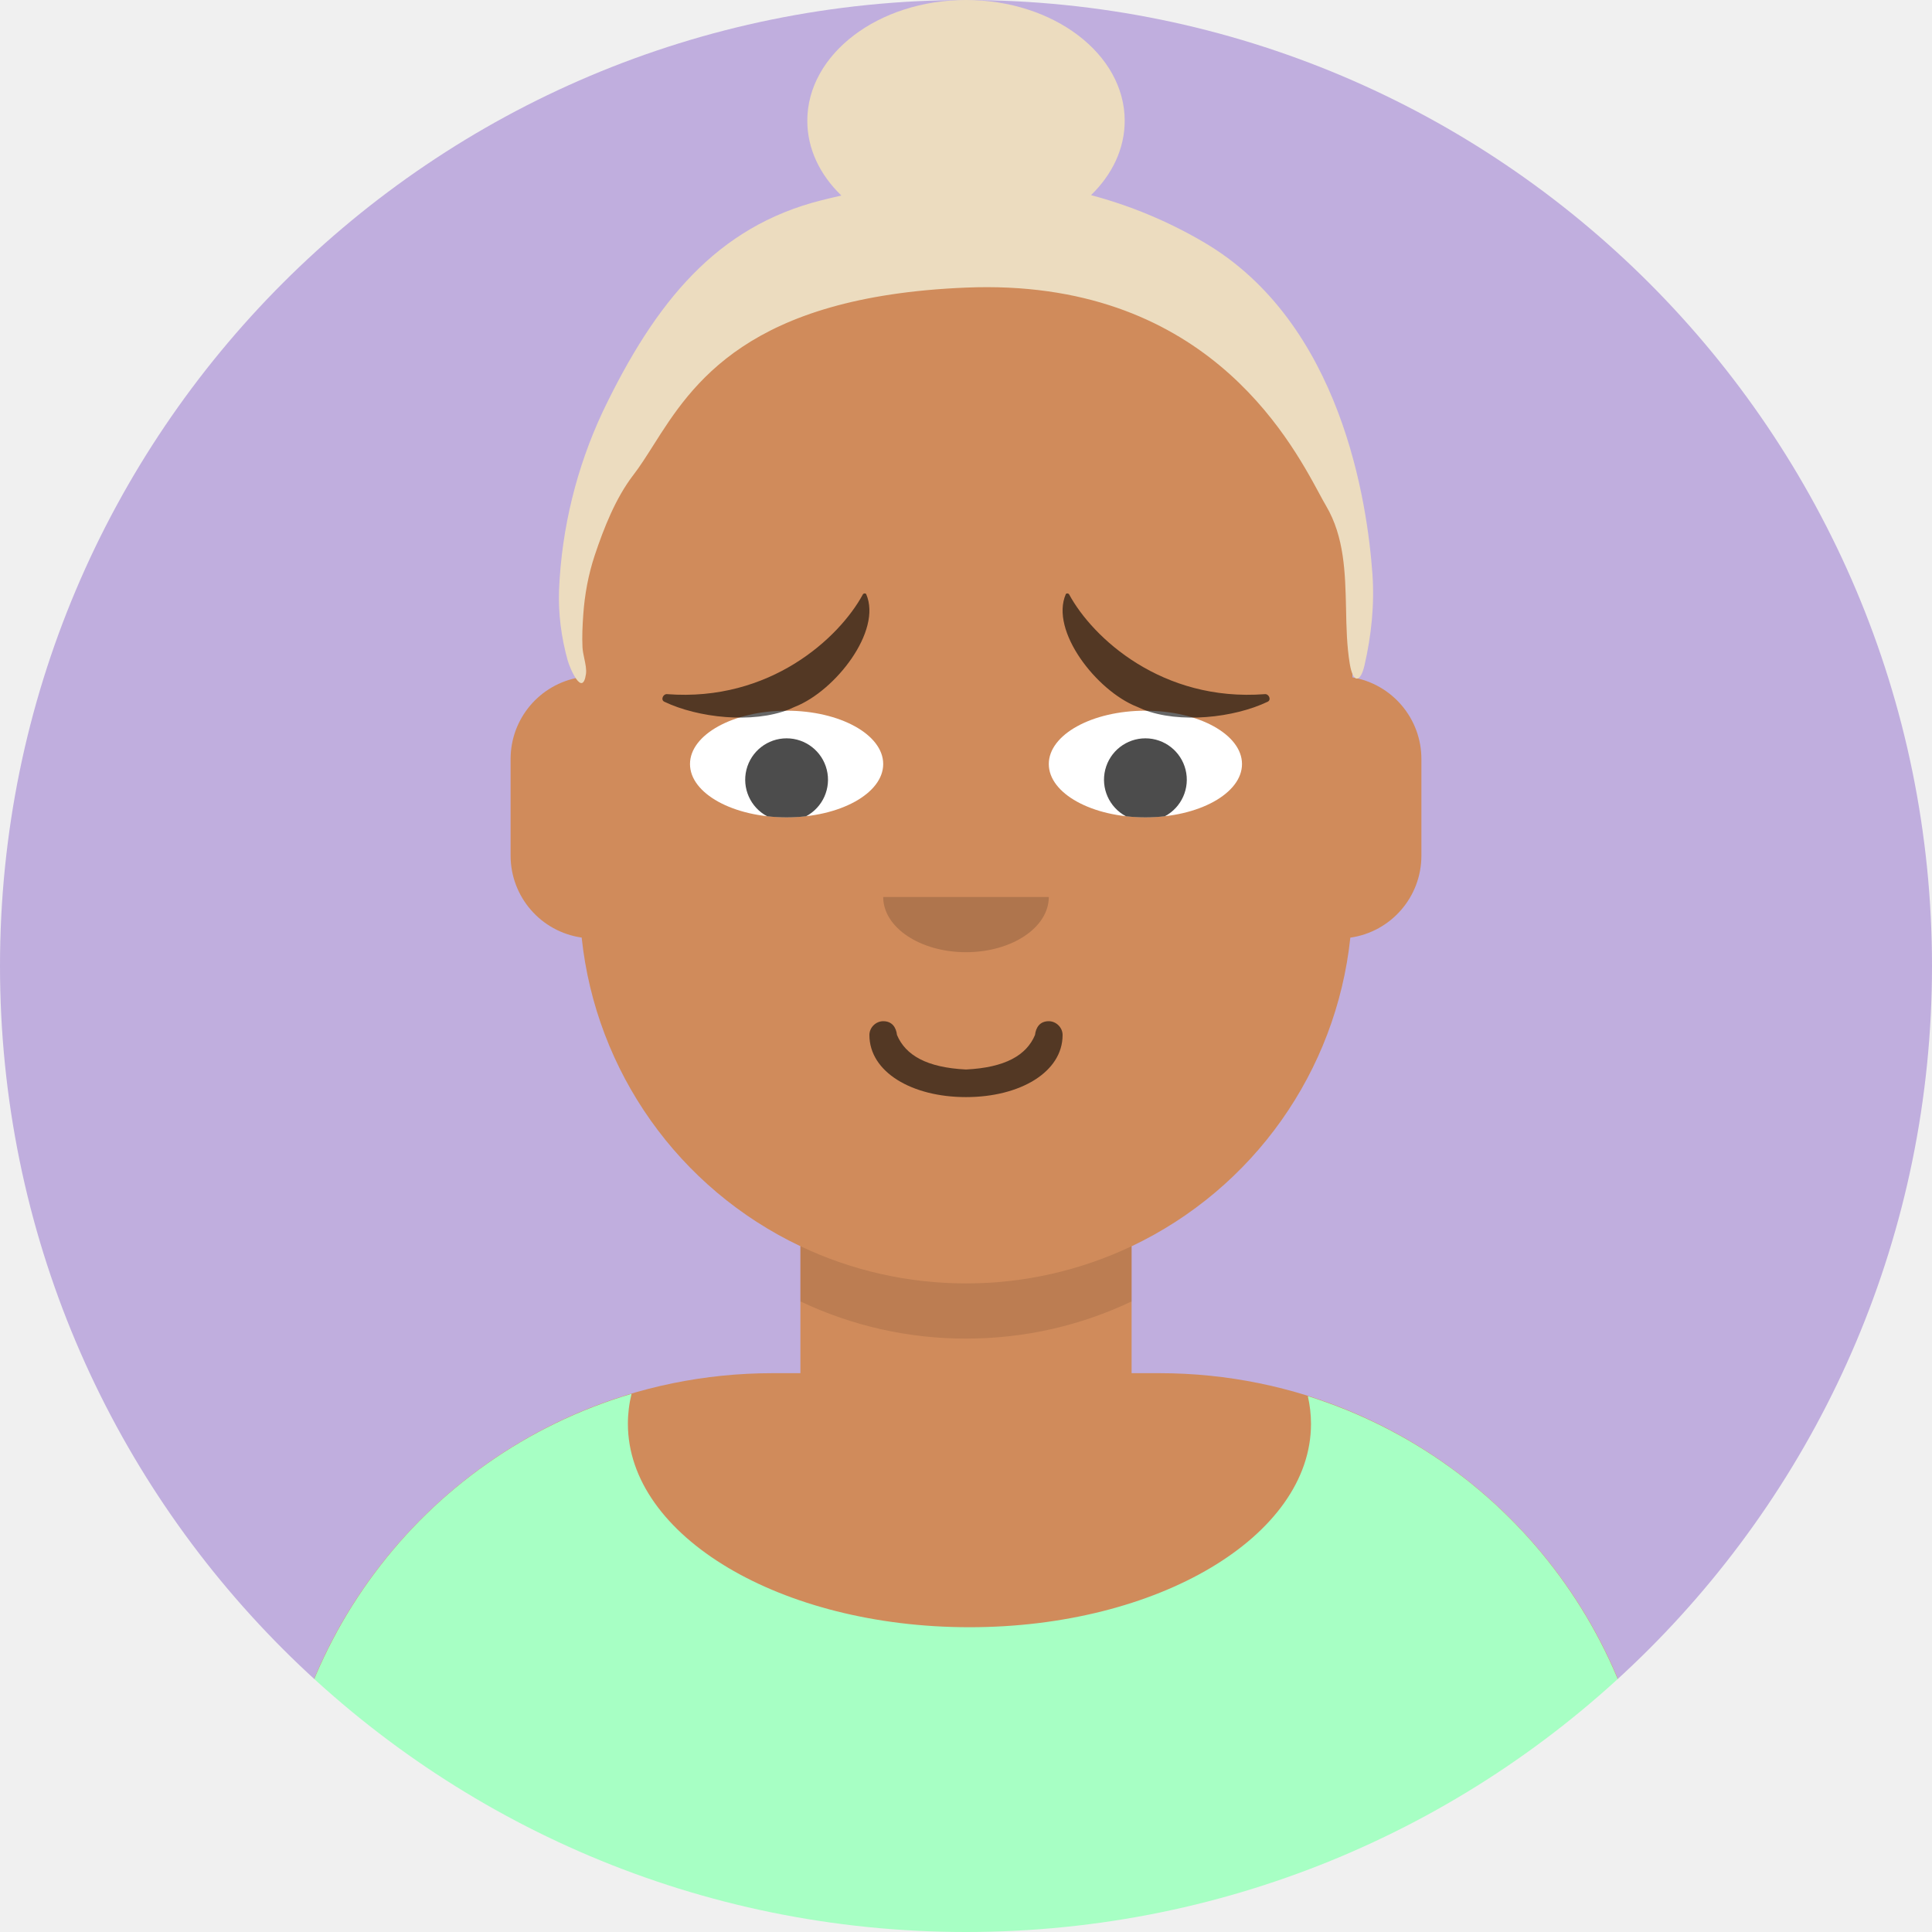
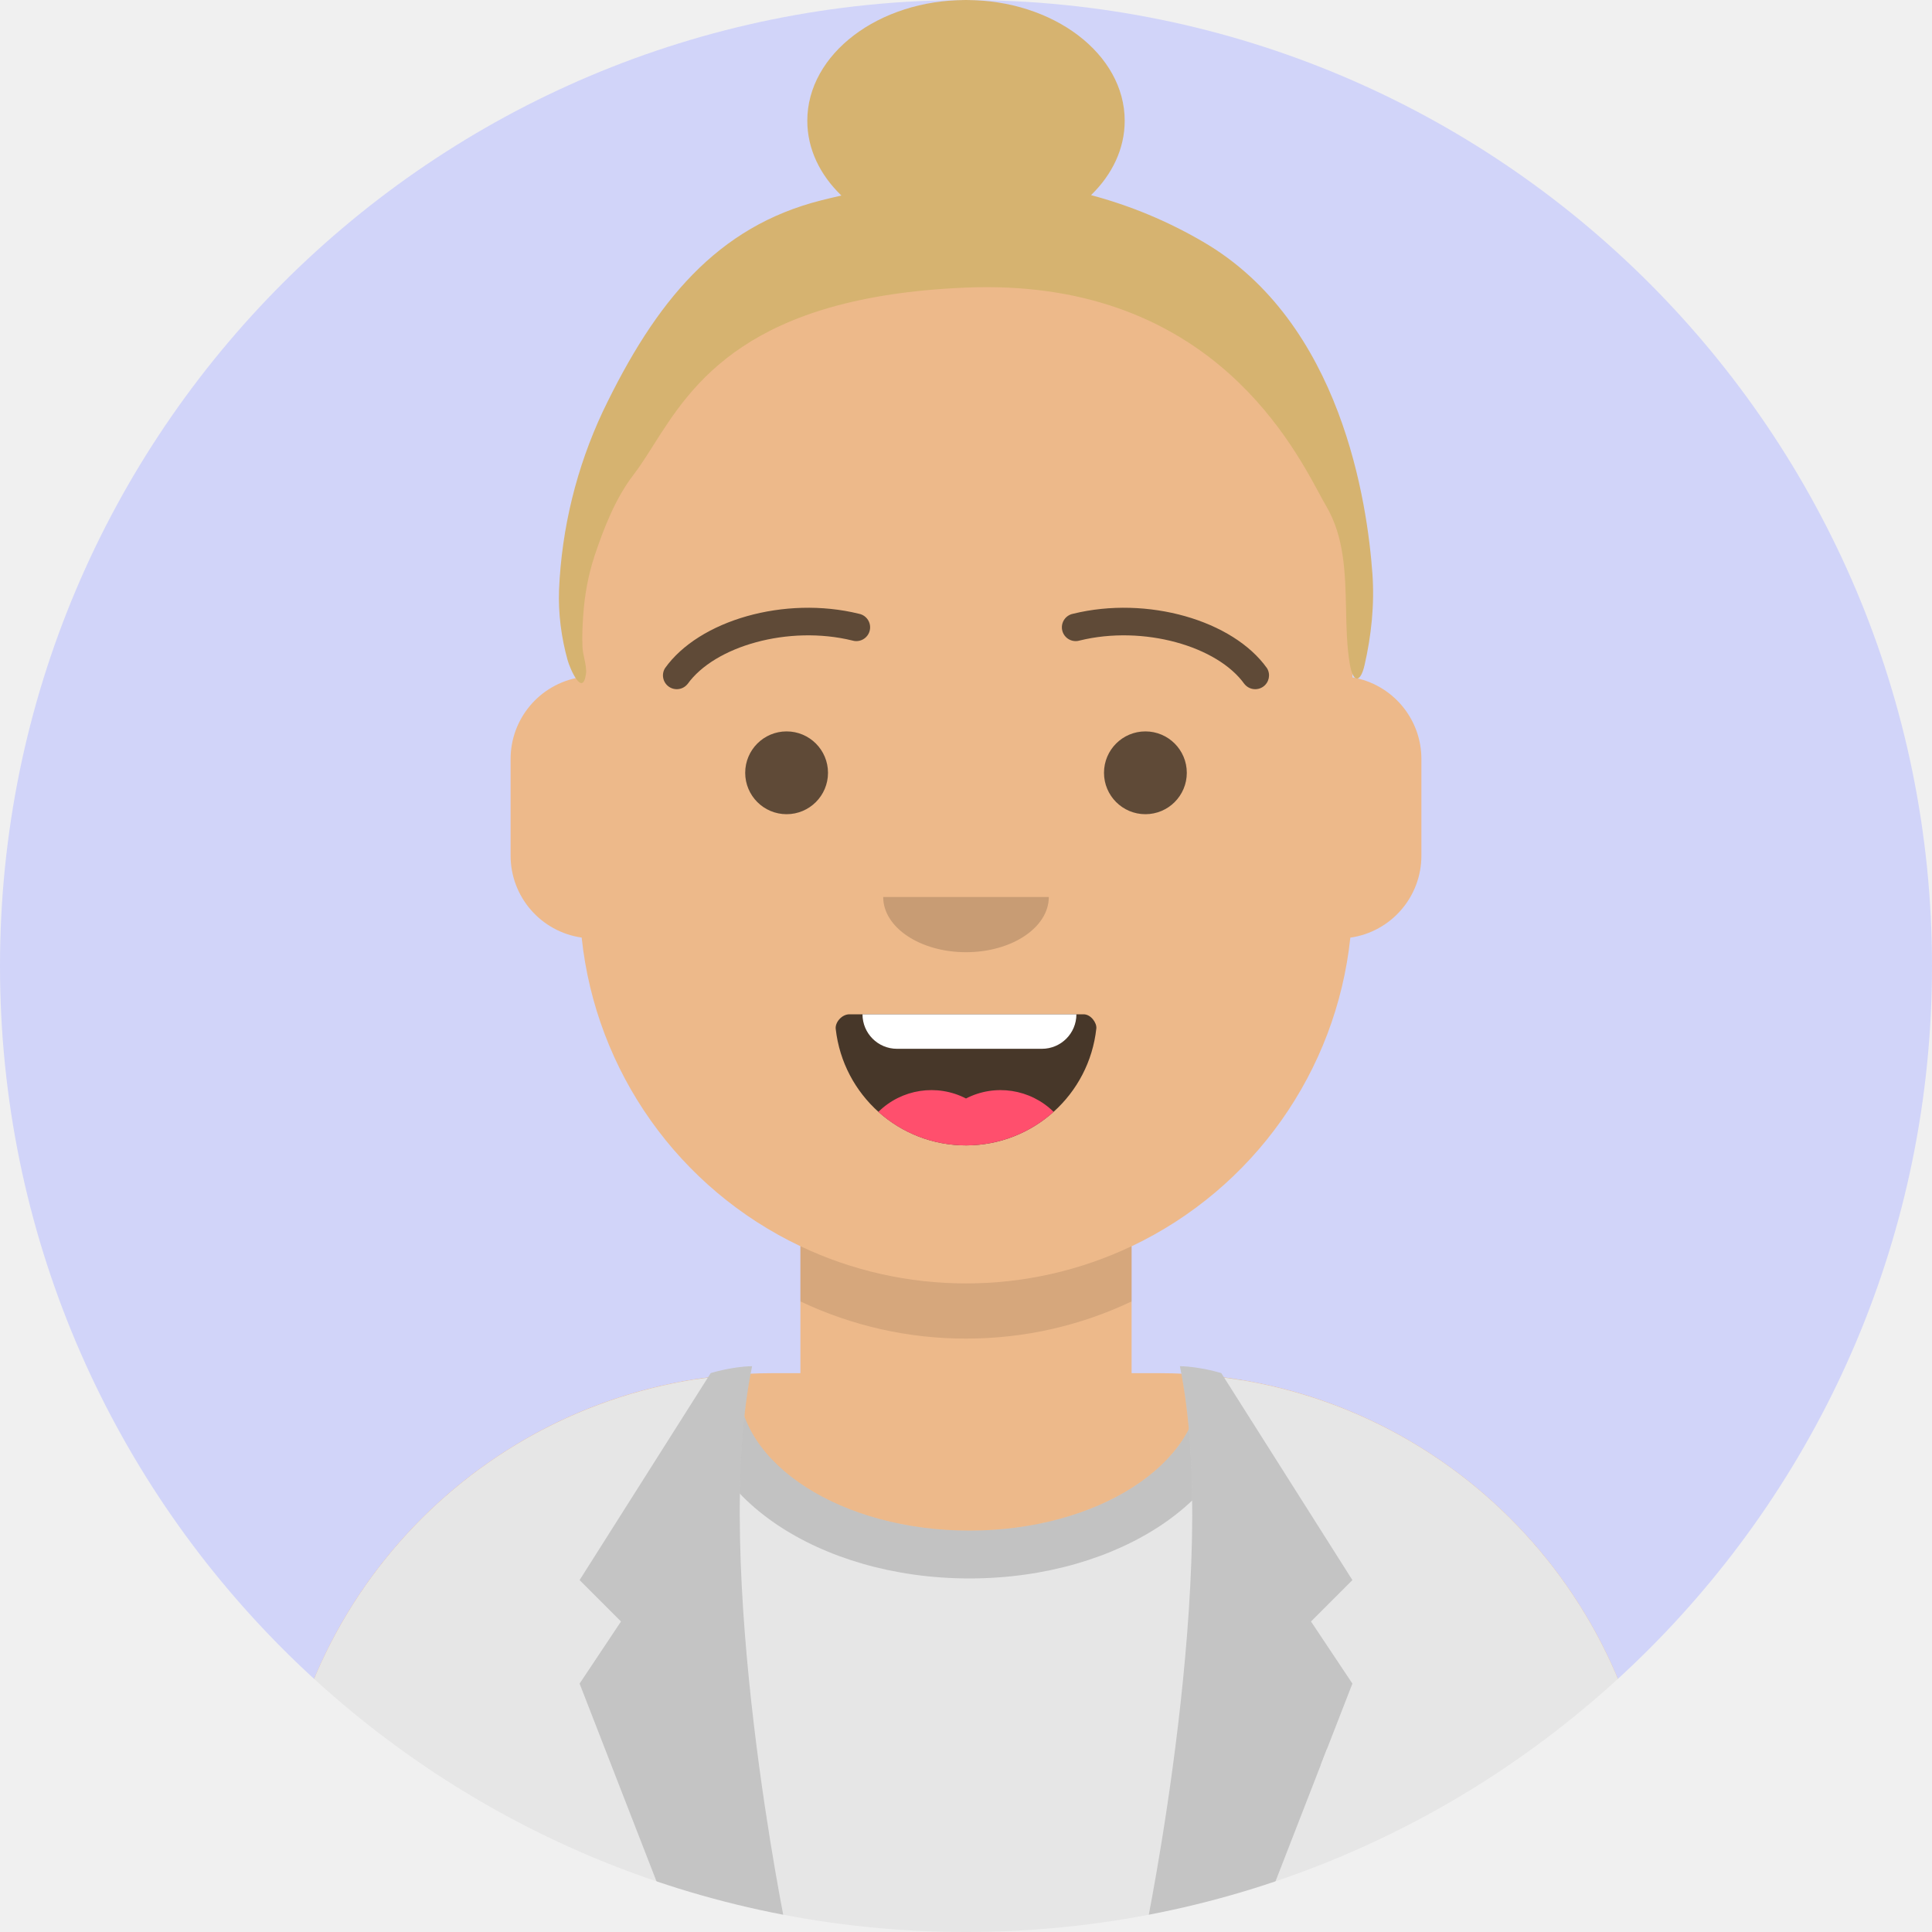
<svg xmlns="http://www.w3.org/2000/svg" viewBox="0 0 280 280" fill="none" shape-rendering="auto">
  <mask id="viewboxMask">
    <rect width="280" height="280" rx="140" ry="140" x="0" y="0" fill="#fff" />
  </mask>
  <g mask="url(#viewboxMask)">
-     <rect fill="#c0aede" width="280" height="280" x="0" y="0" />
+     <rect fill="#d1d4f9" width="280" height="280" x="0" y="0" />
    <g transform="translate(8)">
-       <path d="M132 36a56 56 0 0 0-56 56v6.17A12 12 0 0 0 66 110v14a12 12 0 0 0 10.3 11.88 56.04 56.04 0 0 0 31.7 44.73v18.4h-4a72 72 0 0 0-72 72v9h200v-9a72 72 0 0 0-72-72h-4v-18.39a56.04 56.04 0 0 0 31.7-44.73A12 12 0 0 0 198 124v-14a12 12 0 0 0-10-11.83V92a56 56 0 0 0-56-56Z" fill="#d08b5b" />
+       <path d="M132 36a56 56 0 0 0-56 56v6.17A12 12 0 0 0 66 110v14a12 12 0 0 0 10.3 11.88 56.04 56.04 0 0 0 31.7 44.73v18.4h-4a72 72 0 0 0-72 72v9h200v-9a72 72 0 0 0-72-72h-4v-18.39a56.04 56.04 0 0 0 31.7-44.73A12 12 0 0 0 198 124v-14a12 12 0 0 0-10-11.83V92a56 56 0 0 0-56-56Z" fill="#edb98a" />
      <path d="M108 180.61v8a55.79 55.79 0 0 0 24 5.39c8.59 0 16.73-1.93 24-5.39v-8a55.79 55.79 0 0 1-24 5.39 55.79 55.79 0 0 1-24-5.39Z" fill="#000" fill-opacity=".1" />
      <g transform="translate(0 170)">
-         <path d="M132.5 65.83c27.34 0 49.5-13.2 49.5-29.48 0-1.37-.16-2.7-.46-4.02A72.03 72.03 0 0 1 232 101.05V110H32v-8.95A72.03 72.03 0 0 1 83.53 32a18 18 0 0 0-.53 4.35c0 16.28 22.16 29.48 49.5 29.48Z" fill="#a7ffc4" />
+         <path d="M132.5 51.83c18.5 0 33.5-9.62 33.5-21.48 0-.36-.01-.7-.04-1.06A72 72 0 0 1 232 101.04V110H32v-8.95a72 72 0 0 1 67.05-71.83c-.03.37-.05.75-.05 1.13 0 11.86 15 21.48 33.5 21.48Z" fill="#E6E6E6" />
+         <path d="M132.5 58.76c21.89 0 39.63-12.05 39.63-26.91 0-.6-.02-1.2-.08-1.8-2-.33-4.03-.59-6.1-.76.04.35.05.7.05 1.06 0 11.86-15 21.48-33.5 21.48S99 42.2 99 30.35c0-.38.02-.76.05-1.13-2.06.14-4.08.36-6.08.67-.07.65-.1 1.3-.1 1.96 0 14.86 17.74 26.91 39.63 26.91Z" fill="#000" fill-opacity=".16" />
+         <path d="M100.78 29.12 101 28c-2.96.05-6 1-6 1l-.42.66A72.01 72.01 0 0 0 32 101.06V110h74s-10.7-51.56-5.24-80.8l.02-.08ZM158 110s11-53 5-82c2.96.05 6 1 6 1l.42.66a72.01 72.01 0 0 1 62.58 71.4V110h-74Z" fill="#e6e6e6" />
+         <path d="M101 28c-6 29 5 82 5 82H90L76 74l6-9-6-6 19-30s3.04-.95 6-1ZM163 28c6 29-5 82-5 82h16l14-36-6-9 6-6-19-30s-3.04-.95-6-1Z" fill-rule="evenodd" clip-rule="evenodd" fill="#000" fill-opacity=".15" />
+         <path d="m183.42 85.77.87-2.24 6.27-4.7a4 4 0 0 1 4.85.05l6.6 5.12-18.59 1.77Z" fill="#E6E6E6" />
      </g>
      <g transform="translate(78 134)">
-         <path d="M40 16c0 5.37 6.16 9 14 9s14-3.63 14-9c0-1.1-.95-2-2-2-1.3 0-1.87.9-2 2-1.24 2.94-4.32 4.72-10 5-5.68-.28-8.76-2.06-10-5-.13-1.1-.7-2-2-2-1.05 0-2 .9-2 2Z" fill="#000" fill-opacity=".6" />
+         <path fill-rule="evenodd" clip-rule="evenodd" d="M35.12 15.13a19 19 0 0 0 37.77-.09c.08-.77-.77-2.04-1.85-2.04H37.1C36 13 35 14.18 35.12 15.13Z" fill="#000" fill-opacity=".7" />
+         <path d="M70 13H39a5 5 0 0 0 5 5h21a5 5 0 0 0 5-5Z" fill="#fff" />
+         <path d="M66.7 27.14A10.96 10.96 0 0 0 54 25.2a10.95 10.95 0 0 0-12.7 1.94A18.93 18.93 0 0 0 54 32c4.88 0 9.33-1.84 12.7-4.86Z" fill="#FF4F6D" />
      </g>
      <g transform="translate(104 122)">
        <path fill-rule="evenodd" clip-rule="evenodd" d="M16 8c0 4.42 5.37 8 12 8s12-3.58 12-8" fill="#000" fill-opacity=".16" />
      </g>
      <g transform="translate(76 90)">
-         <path d="M44 20.73c0 4.26-6.27 7.72-14 7.72S16 25 16 20.73C16 16.46 22.27 13 30 13s14 3.46 14 7.73ZM96 20.73c0 4.26-6.27 7.72-14 7.72S68 25 68 20.73C68 16.46 74.27 13 82 13s14 3.46 14 7.73Z" fill="#fff" />
-         <path d="M32.82 28.3a25.15 25.15 0 0 1-5.64 0 6 6 0 1 1 5.64 0ZM84.82 28.3a25.15 25.15 0 0 1-5.64 0 6 6 0 1 1 5.64 0Z" fill="#000" fill-opacity=".7" />
+         <path d="M36 22a6 6 0 1 1-12 0 6 6 0 0 1 12 0ZM88 22a6 6 0 1 1-12 0 6 6 0 0 1 12 0Z" fill="#000" fill-opacity=".6" />
      </g>
      <g transform="translate(76 82)">
-         <path d="m31.23 20.42-.9.4c-5.25 2.09-13.2 1.21-18.05-1.12-.57-.27-.18-1.15.4-1.1 14.92 1.14 24.96-8.15 28.37-14.45.1-.18.41-.2.49-.03 2.3 5.32-4.45 13.98-10.3 16.3ZM80.77 20.42l.9.4c5.25 2.09 13.2 1.21 18.05-1.12.57-.27.18-1.15-.4-1.1-14.92 1.14-24.96-8.15-28.37-14.45-.1-.18-.41-.2-.49-.03-2.3 5.32 4.45 13.98 10.3 16.3Z" fill-rule="evenodd" clip-rule="evenodd" fill="#000" fill-opacity=".6" />
+         <path d="M15.63 17.16c3.92-5.51 14.65-8.6 23.9-6.33a2 2 0 1 0 .95-3.88c-10.74-2.64-23.17.94-28.11 7.9a2 2 0 0 0 3.26 2.3ZM96.37 17.16c-3.91-5.51-14.65-8.6-23.9-6.33a2 2 0 1 1-.95-3.88c10.74-2.64 23.17.94 28.11 7.9a2 2 0 0 1-3.26 2.3Z" fill="#000" fill-opacity=".6" />
      </g>
      <g transform="translate(-1)">
-         <path d="M151.12 28.28c3.06-2.97 4.88-6.71 4.88-10.78C156 7.84 145.7 0 133 0s-23 7.84-23 17.5c0 4.1 1.85 7.86 4.94 10.84-.99.22-1.95.45-2.9.69-15.1 3.8-24.02 14.62-31.68 30.62a67.68 67.68 0 0 0-6.34 25.83c-.13 3.41.33 6.94 1.25 10.22.33 1.2 2.15 5.39 2.65 2 .1-.66-.07-1.47-.24-2.27-.12-.55-.23-1.1-.26-1.6-.08-1.56 0-3.15.11-4.72.2-2.92.73-5.8 1.65-8.59 1.33-3.98 3.02-8.3 5.6-11.67.97-1.25 1.88-2.7 2.88-4.27 5.63-8.9 13.68-21.6 45.34-22.9 34.3-1.42 46.78 21.66 51.21 29.87.38.7.7 1.3.97 1.75 2.67 4.53 2.78 9.75 2.9 14.91.05 2.71.11 5.41.54 8 .47 2.84 1.54 2.78 2.13.23 1-4.33 1.47-8.83 1.15-13.28-.72-10.05-4.4-36.45-24.6-48.15a65.52 65.52 0 0 0-16.18-6.73Z" fill="#ecdcbf" />
+         <path d="M151.12 28.28c3.06-2.97 4.88-6.71 4.88-10.78C156 7.84 145.7 0 133 0s-23 7.84-23 17.5c0 4.1 1.85 7.86 4.94 10.84-.99.22-1.95.45-2.9.69-15.1 3.8-24.02 14.62-31.68 30.62a67.68 67.68 0 0 0-6.34 25.83c-.13 3.41.33 6.94 1.25 10.22.33 1.2 2.15 5.39 2.65 2 .1-.66-.07-1.47-.24-2.27-.12-.55-.23-1.1-.26-1.6-.08-1.56 0-3.15.11-4.72.2-2.92.73-5.8 1.65-8.59 1.33-3.98 3.02-8.3 5.6-11.67.97-1.25 1.88-2.7 2.88-4.27 5.63-8.9 13.68-21.6 45.34-22.9 34.3-1.42 46.78 21.66 51.21 29.87.38.7.7 1.3.97 1.75 2.67 4.53 2.78 9.75 2.9 14.91.05 2.71.11 5.41.54 8 .47 2.84 1.54 2.78 2.13.23 1-4.33 1.47-8.83 1.15-13.28-.72-10.05-4.4-36.45-24.6-48.15a65.52 65.52 0 0 0-16.18-6.73Z" fill="#d6b370" />
      </g>
      <g transform="translate(49 72)" />
      <g transform="translate(62 42)" />
    </g>
  </g>
</svg>
